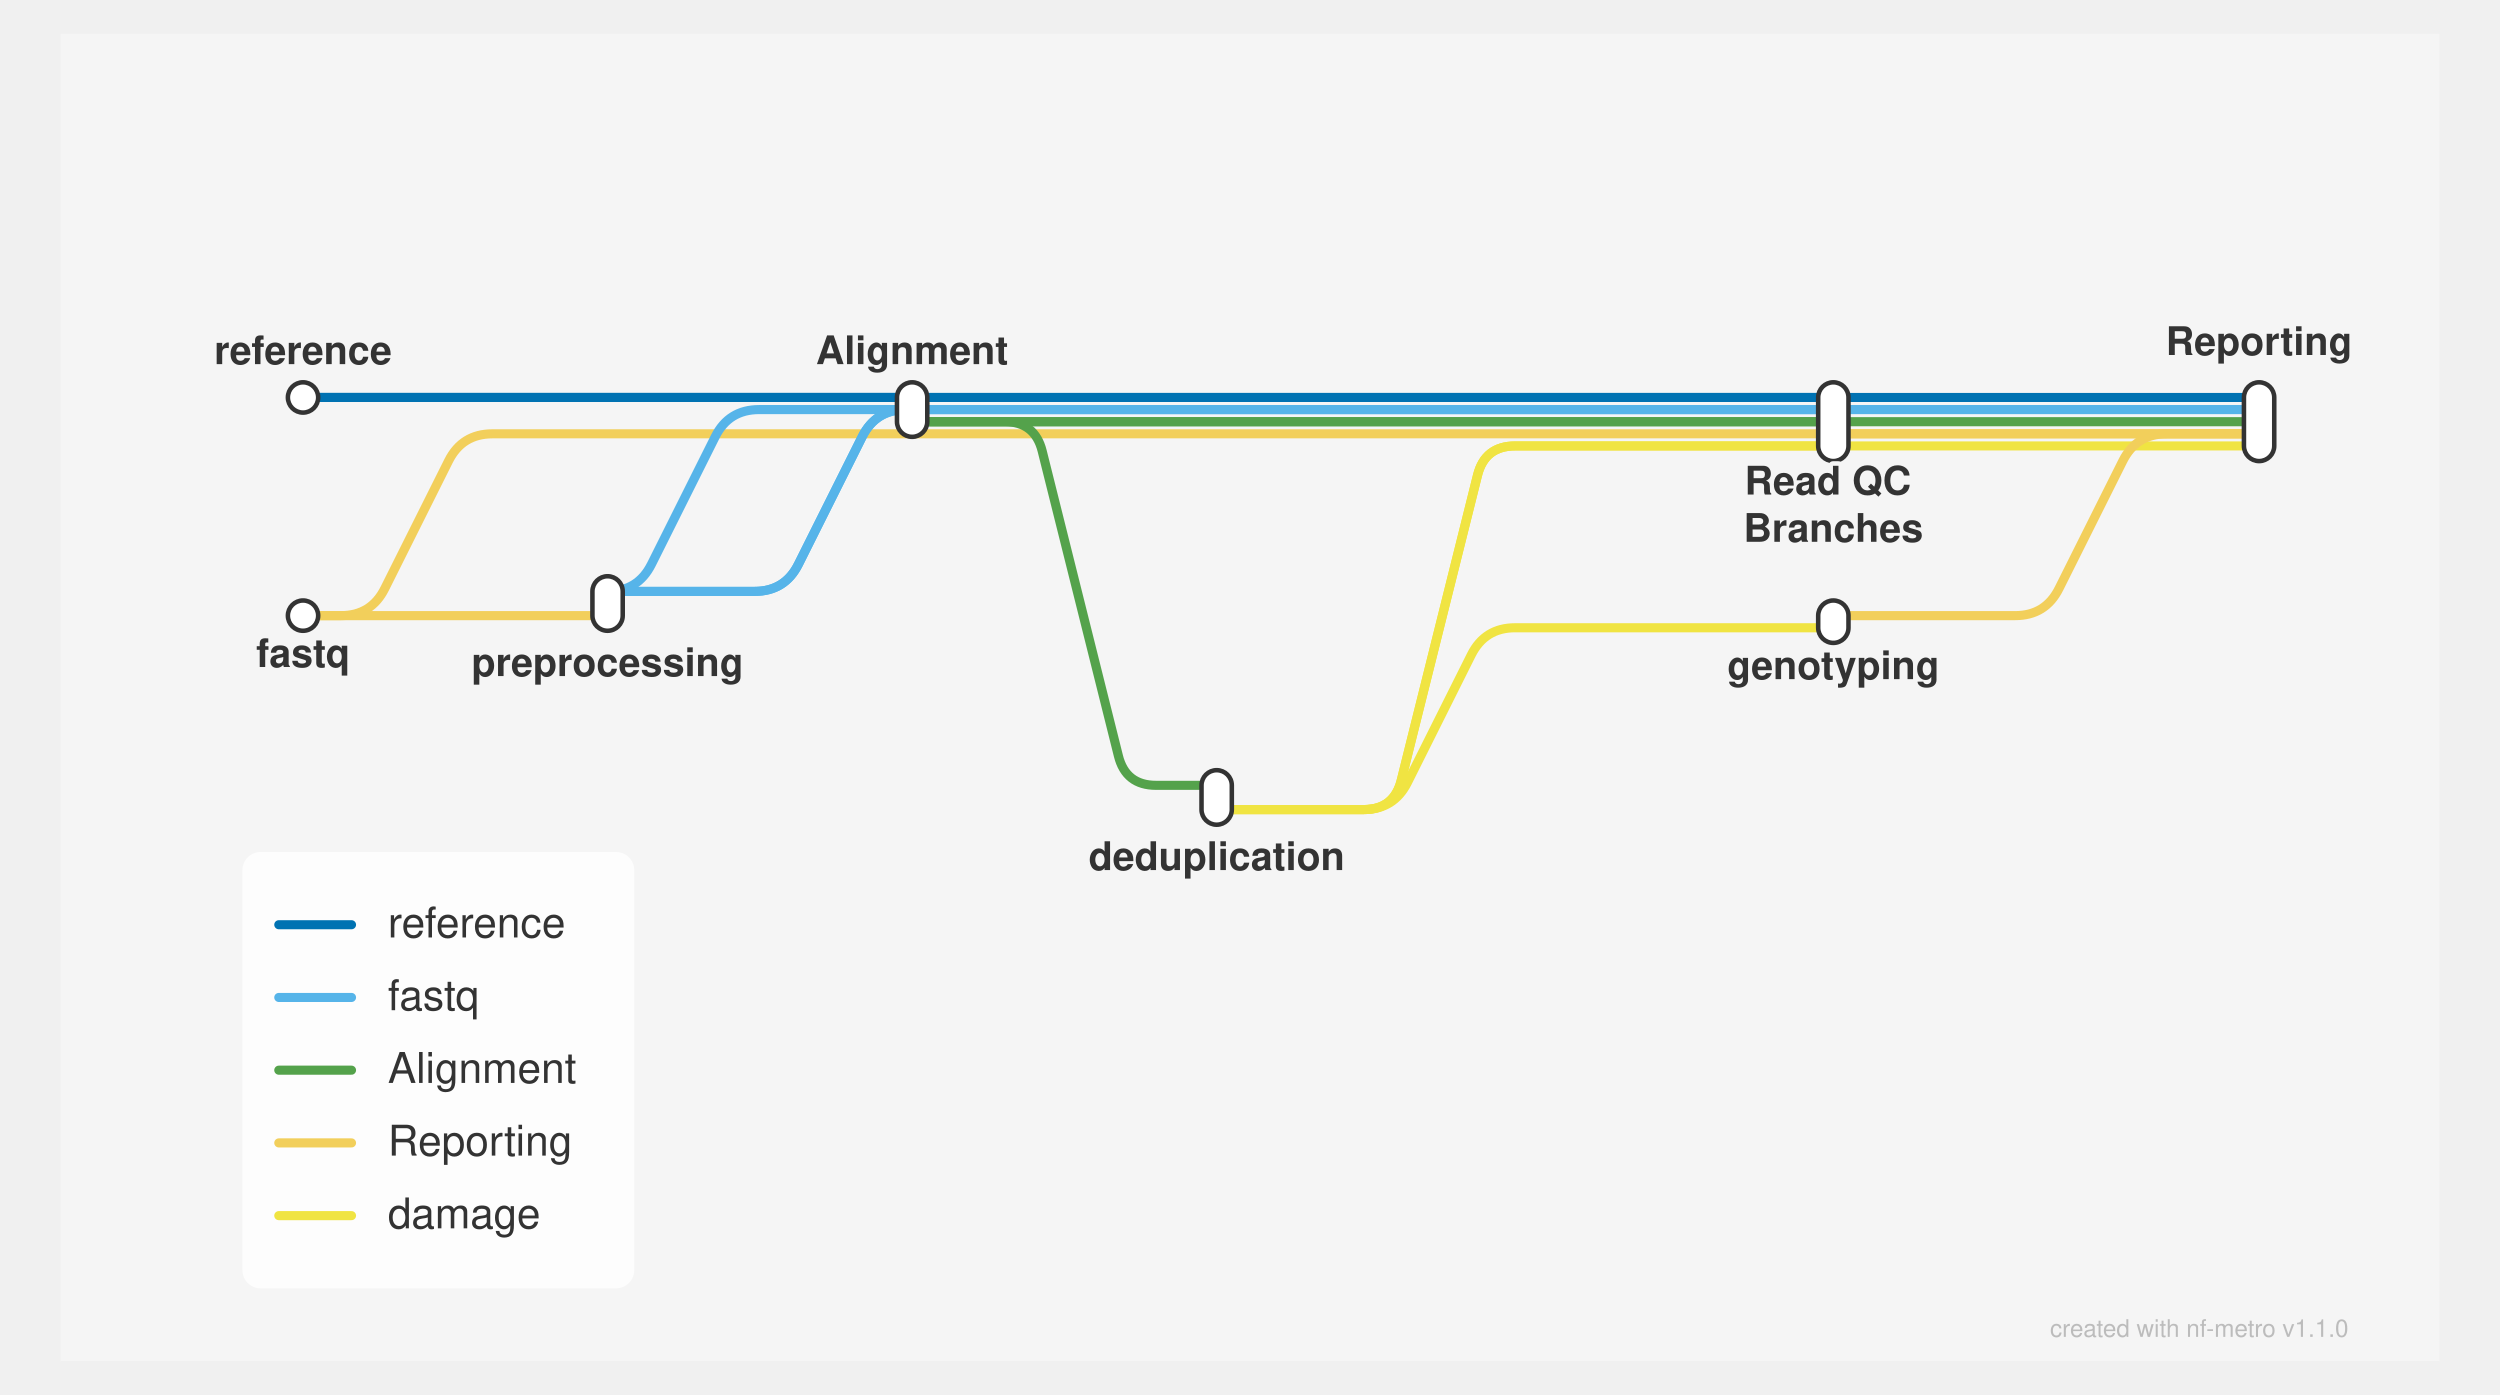
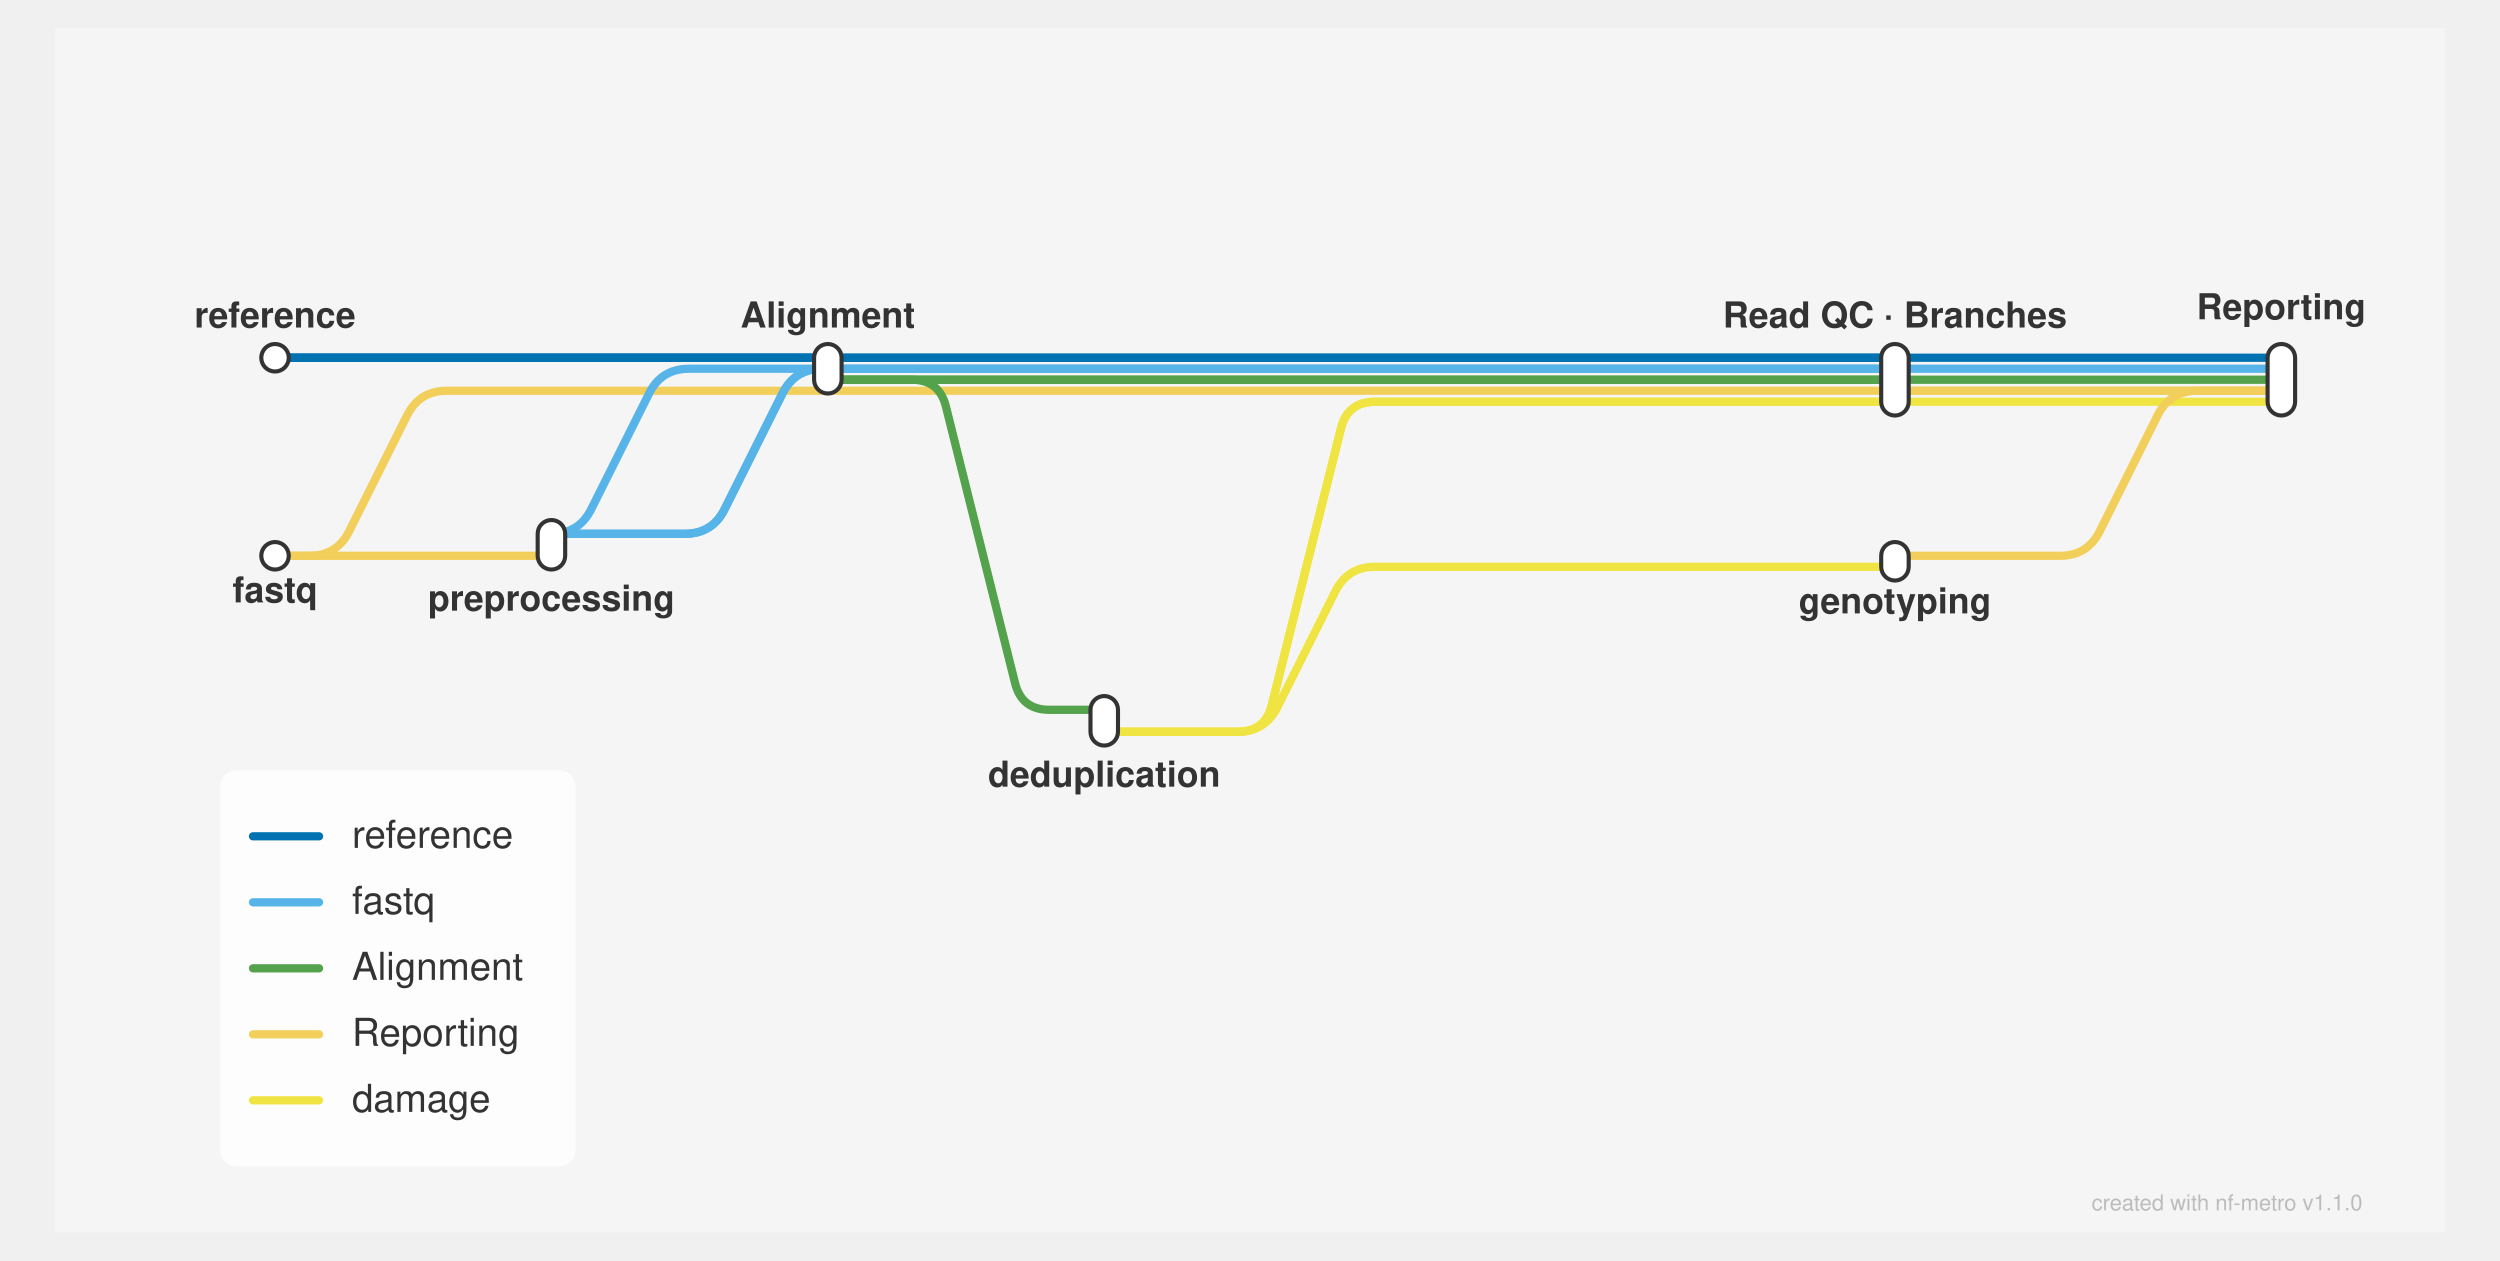
- <svg xmlns="http://www.w3.org/2000/svg" width="785" height="438" viewBox="-20 0 825 438" style="color-scheme: light">
+ <svg xmlns="http://www.w3.org/2000/svg" width="869" height="438" viewBox="-20 0 909 438" style="color-scheme: light">
  <defs>
</defs>
  <style>.nf-metro-bg { fill: var(--nfm-map-bg, light-dark(#f5f5f5, #2b2b2b)); }
.nf-metro-title { fill: var(--nfm-map-title-color, light-dark(#111111, #ffffff)); }
.nf-metro-station-label { fill: var(--nfm-map-label-color, light-dark(#333333, #e0e0e0)); }
.nf-metro-section-box { fill: var(--nfm-map-section-fill, light-dark(#ededed, #373737)); stroke: var(--nfm-map-section-stroke, light-dark(#e6e6e6, #595959)); }
.nf-metro-section-label { fill: var(--nfm-map-section-label-color, light-dark(#666666, #c8c8c8)); }
.nf-metro-group-label { fill: var(--nfm-map-section-label-color, light-dark(#666666, #c8c8c8)); }
.nf-metro-group-underline { stroke: var(--nfm-map-section-label-color, light-dark(#666666, #c8c8c8)); }
.nf-metro-legend-bg { fill: var(--nfm-map-legend-bg, light-dark(rgba(255, 255, 255, 0.8), rgba(0, 0, 0, 0.3))); }
.nf-metro-legend-text { fill: var(--nfm-map-legend-text-color, light-dark(#333333, #e0e0e0)); }
.nf-metro-marker-stroke { stroke: var(--nfm-map-marker-stroke, light-dark(#333333, #f0f0f0)); }
.nf-metro-label-halo { fill: var(--nfm-map-bg, light-dark(#f5f5f5, #2b2b2b)); stroke: var(--nfm-map-bg, light-dark(#f5f5f5, #2b2b2b)); }</style>
-   <rect x="0" y="0" width="785" height="438" fill="#f5f5f5" class="nf-metro-bg" />
-   <path d="M381.5,256.0 L430.0,256.0 Q440.0,256.0,444.472,247.056 L465.528,204.944 Q470.0,196.0,480.0,196.0 L585.0,196.0" stroke="#F0E442" stroke-width="3.0" fill="none" stroke-linecap="round" stroke-linejoin="round" class="metro-line-damage" data-line-id="damage" />
-   <path d="M381.5,256.0 L430.0,256.0 Q440.0,256.0,442.425,246.299 L467.575,145.701 Q470.0,136.0,480.0,136.0 L585.0,136.0" stroke="#F0E442" stroke-width="3.0" fill="none" stroke-linecap="round" stroke-linejoin="round" class="metro-line-damage" data-line-id="damage" />
-   <path d="M381.5,256.0 L430.0,256.0 Q440.0,256.0,442.425,246.299 L467.575,145.701 Q470.0,136.0,480.0,136.0 L725.5,136.0" stroke="#F0E442" stroke-width="3.0" fill="none" stroke-linecap="round" stroke-linejoin="round" class="metro-line-damage" data-line-id="damage" />
+   <rect x="0" y="0" width="869" height="438" fill="#f5f5f5" class="nf-metro-bg" />
+   <path d="M381.5,256.0 L430.0,256.0 Q440.0,256.0,444.472,247.056 L465.528,204.944 Q470.0,196.0,480.0,196.0 L669.0,196.0" stroke="#F0E442" stroke-width="3.0" fill="none" stroke-linecap="round" stroke-linejoin="round" class="metro-line-damage" data-line-id="damage" />
+   <path d="M381.5,256.0 L430.0,256.0 Q440.0,256.0,442.425,246.299 L467.575,145.701 Q470.0,136.0,480.0,136.0 L669.0,136.0" stroke="#F0E442" stroke-width="3.0" fill="none" stroke-linecap="round" stroke-linejoin="round" class="metro-line-damage" data-line-id="damage" />
+   <path d="M381.5,256.0 L430.0,256.0 Q440.0,256.0,442.425,246.299 L467.575,145.701 Q470.0,136.0,480.0,136.0 L809.5,136.0" stroke="#F0E442" stroke-width="3.0" fill="none" stroke-linecap="round" stroke-linejoin="round" class="metro-line-damage" data-line-id="damage" />
  <path d="M80.0,192.0 L180.5,192.0" stroke="#F2CF5B" stroke-width="3.0" stroke-linecap="round" class="metro-line-report" data-line-id="report" />
-   <path d="M80.0,192.0 L92.5,192.0 Q102.5,192.0,106.972,183.056 L128.028,140.944 Q132.5,132.0,142.5,132.0 L725.5,132.0" stroke="#F2CF5B" stroke-width="3.0" fill="none" stroke-linecap="round" stroke-linejoin="round" class="metro-line-report" data-line-id="report" />
-   <path d="M585.0,192.0 L645.0,192.0 Q655.0,192.0,659.472,183.056 L680.528,140.944 Q685.0,132.0,695.0,132.0 L725.5,132.0" stroke="#F2CF5B" stroke-width="3.0" fill="none" stroke-linecap="round" stroke-linejoin="round" class="metro-line-report" data-line-id="report" />
-   <path d="M585.0,132.0 L725.5,132.0" stroke="#F2CF5B" stroke-width="3.0" stroke-linecap="round" class="metro-line-report" data-line-id="report" />
+   <path d="M80.0,192.0 L92.5,192.0 Q102.5,192.0,106.972,183.056 L128.028,140.944 Q132.5,132.0,142.5,132.0 L809.5,132.0" stroke="#F2CF5B" stroke-width="3.0" fill="none" stroke-linecap="round" stroke-linejoin="round" class="metro-line-report" data-line-id="report" />
+   <path d="M669.0,192.0 L729.0,192.0 Q739.0,192.0,743.472,183.056 L764.528,140.944 Q769.0,132.0,779.0,132.0 L809.5,132.0" stroke="#F2CF5B" stroke-width="3.0" fill="none" stroke-linecap="round" stroke-linejoin="round" class="metro-line-report" data-line-id="report" />
+   <path d="M669.0,132.0 L809.5,132.0" stroke="#F2CF5B" stroke-width="3.0" stroke-linecap="round" class="metro-line-report" data-line-id="report" />
  <path d="M281.0,128.0 L311.5,128.0 Q321.5,128.0,323.925,137.701 L349.075,238.299 Q351.5,248.0,361.5,248.0 L381.5,248.0" stroke="#54A24B" stroke-width="3.0" fill="none" stroke-linecap="round" stroke-linejoin="round" class="metro-line-align" data-line-id="align" />
-   <path d="M281.0,128.0 L585.0,128.0" stroke="#54A24B" stroke-width="3.0" stroke-linecap="round" class="metro-line-align" data-line-id="align" />
-   <path d="M281.0,128.0 L725.5,128.0" stroke="#54A24B" stroke-width="3.0" stroke-linecap="round" class="metro-line-align" data-line-id="align" />
+   <path d="M281.0,128.0 L669.0,128.0" stroke="#54A24B" stroke-width="3.0" stroke-linecap="round" class="metro-line-align" data-line-id="align" />
+   <path d="M281.0,128.0 L809.5,128.0" stroke="#54A24B" stroke-width="3.0" stroke-linecap="round" class="metro-line-align" data-line-id="align" />
  <path d="M180.5,184.0 L180.5,184.0 Q190.5,184.0,194.972,175.056 L216.028,132.944 Q220.5,124.0,230.5,124.0 L281.0,124.0" stroke="#56B4E9" stroke-width="3.0" fill="none" stroke-linecap="round" stroke-linejoin="round" class="metro-line-fastq" data-line-id="fastq" />
-   <path d="M180.5,184.0 L229.0,184.0 Q239.0,184.0,243.472,175.056 L264.528,132.944 Q269.0,124.0,279.0,124.0 L585.0,124.0" stroke="#56B4E9" stroke-width="3.0" fill="none" stroke-linecap="round" stroke-linejoin="round" class="metro-line-fastq" data-line-id="fastq" />
-   <path d="M180.5,184.0 L229.0,184.0 Q239.0,184.0,243.472,175.056 L264.528,132.944 Q269.0,124.0,279.0,124.0 L725.5,124.0" stroke="#56B4E9" stroke-width="3.0" fill="none" stroke-linecap="round" stroke-linejoin="round" class="metro-line-fastq" data-line-id="fastq" />
+   <path d="M180.5,184.0 L229.0,184.0 Q239.0,184.0,243.472,175.056 L264.528,132.944 Q269.0,124.0,279.0,124.0 L669.0,124.0" stroke="#56B4E9" stroke-width="3.0" fill="none" stroke-linecap="round" stroke-linejoin="round" class="metro-line-fastq" data-line-id="fastq" />
+   <path d="M180.5,184.0 L229.0,184.0 Q239.0,184.0,243.472,175.056 L264.528,132.944 Q269.0,124.0,279.0,124.0 L809.5,124.0" stroke="#56B4E9" stroke-width="3.0" fill="none" stroke-linecap="round" stroke-linejoin="round" class="metro-line-fastq" data-line-id="fastq" />
  <path d="M80.0,120.0 L281.0,120.0" stroke="#0072B2" stroke-width="3.0" stroke-linecap="round" class="metro-line-reference" data-line-id="reference" />
-   <path d="M80.0,120.0 L585.0,120.0" stroke="#0072B2" stroke-width="3.0" stroke-linecap="round" class="metro-line-reference" data-line-id="reference" />
-   <path d="M80.0,120.0 L725.5,120.0" stroke="#0072B2" stroke-width="3.0" stroke-linecap="round" class="metro-line-reference" data-line-id="reference" />
+   <path d="M80.0,120.0 L669.0,120.0" stroke="#0072B2" stroke-width="3.0" stroke-linecap="round" class="metro-line-reference" data-line-id="reference" />
+   <path d="M80.0,120.0 L809.5,120.0" stroke="#0072B2" stroke-width="3.0" stroke-linecap="round" class="metro-line-reference" data-line-id="reference" />
  <g class="nf-metro-station-group" data-node-id="g_reference_reference" data-node-cx="80.0" data-node-cy="120.0" data-node-r="5.0" data-node-groups="reference" data-node-w="10.0" data-node-h="10.0" data-node-rx="5.0">
    <rect x="75.0" y="115.0" width="10.0" height="10.0" rx="5.0" ry="5.0" fill="#ffffff" stroke="#333333" stroke-width="1.5" class="nf-metro-station" data-station-id="g_reference_reference" data-station-lines="reference" data-station-label="reference" />
  </g>
  <g class="nf-metro-station-group" data-node-id="g_fastq_report" data-node-cx="80.0" data-node-cy="192.0" data-node-r="5.0" data-node-groups="report" data-node-w="10.0" data-node-h="10.0" data-node-rx="5.0">
    <rect x="75.0" y="187.0" width="10.0" height="10.0" rx="5.0" ry="5.0" fill="#ffffff" stroke="#333333" stroke-width="1.5" class="nf-metro-station" data-station-id="g_fastq_report" data-station-lines="report" data-station-label="fastq" />
  </g>
  <g class="nf-metro-station-group" data-node-id="g_preprocessing_fastq" data-node-cx="180.5" data-node-cy="188.0" data-node-r="5.0" data-node-groups="fastq,report" data-node-w="10.0" data-node-h="18.0" data-node-rx="5.0">
    <rect x="175.5" y="179.0" width="10.0" height="18.0" rx="5.0" ry="5.0" fill="#ffffff" stroke="#333333" stroke-width="1.5" class="nf-metro-station" data-station-id="g_preprocessing_fastq" data-station-lines="fastq,report" data-station-label="preprocessing" />
  </g>
  <g class="nf-metro-station-group" data-node-id="g_align_align" data-node-cx="281.0" data-node-cy="124.0" data-node-r="5.0" data-node-groups="align,fastq,reference" data-node-w="10.0" data-node-h="18.0" data-node-rx="5.0">
    <rect x="276.0" y="115.0" width="10.0" height="18.0" rx="5.0" ry="5.0" fill="#ffffff" stroke="#333333" stroke-width="1.5" class="nf-metro-station" data-station-id="g_align_align" data-station-lines="align,fastq,reference" data-station-label="Alignment" />
  </g>
  <g class="nf-metro-station-group" data-node-id="g_deduplication_damage" data-node-cx="381.5" data-node-cy="252.0" data-node-r="5.0" data-node-groups="align,damage" data-node-w="10.0" data-node-h="18.0" data-node-rx="5.0">
    <rect x="376.5" y="243.0" width="10.0" height="18.0" rx="5.0" ry="5.0" fill="#ffffff" stroke="#333333" stroke-width="1.5" class="nf-metro-station" data-station-id="g_deduplication_damage" data-station-lines="align,damage" data-station-label="deduplication" />
  </g>
-   <g class="nf-metro-station-group" data-node-id="g_qc_branches_report" data-node-cx="585.0" data-node-cy="128.0" data-node-r="5.0" data-node-groups="align,damage,fastq,reference,report" data-node-w="10.0" data-node-h="26.0" data-node-rx="5.0">
-     <rect x="580.0" y="115.0" width="10.0" height="26.0" rx="5.0" ry="5.0" fill="#ffffff" stroke="#333333" stroke-width="1.5" class="nf-metro-station" data-station-id="g_qc_branches_report" data-station-lines="align,damage,fastq,reference,report" data-station-label="Read QC Branches" />
+   <g class="nf-metro-station-group" data-node-id="g_qc_branches_report" data-node-cx="669.0" data-node-cy="128.0" data-node-r="5.0" data-node-groups="align,damage,fastq,reference,report" data-node-w="10.0" data-node-h="26.0" data-node-rx="5.0">
+     <rect x="664.0" y="115.0" width="10.0" height="26.0" rx="5.0" ry="5.0" fill="#ffffff" stroke="#333333" stroke-width="1.5" class="nf-metro-station" data-station-id="g_qc_branches_report" data-station-lines="align,damage,fastq,reference,report" data-station-label="Read QC · Branches" />
  </g>
-   <g class="nf-metro-station-group" data-node-id="g_genotyping_report" data-node-cx="585.0" data-node-cy="194.0" data-node-r="5.0" data-node-groups="damage,report" data-node-w="10.0" data-node-h="14.0" data-node-rx="5.0">
-     <rect x="580.0" y="187.0" width="10.0" height="14.0" rx="5.0" ry="5.0" fill="#ffffff" stroke="#333333" stroke-width="1.5" class="nf-metro-station" data-station-id="g_genotyping_report" data-station-lines="damage,report" data-station-label="genotyping" />
+   <g class="nf-metro-station-group" data-node-id="g_genotyping_report" data-node-cx="669.0" data-node-cy="194.0" data-node-r="5.0" data-node-groups="damage,report" data-node-w="10.0" data-node-h="14.0" data-node-rx="5.0">
+     <rect x="664.0" y="187.0" width="10.0" height="14.0" rx="5.0" ry="5.0" fill="#ffffff" stroke="#333333" stroke-width="1.5" class="nf-metro-station" data-station-id="g_genotyping_report" data-station-lines="damage,report" data-station-label="genotyping" />
  </g>
-   <g class="nf-metro-station-group" data-node-id="g_report_generic" data-node-cx="725.5" data-node-cy="128.0" data-node-r="5.0" data-node-groups="align,damage,fastq,reference,report" data-node-w="10.0" data-node-h="26.0" data-node-rx="5.0">
-     <rect x="720.5" y="115.0" width="10.0" height="26.0" rx="5.0" ry="5.0" fill="#ffffff" stroke="#333333" stroke-width="1.5" class="nf-metro-station" data-station-id="g_report_generic" data-station-lines="align,damage,fastq,reference,report" data-station-label="Reporting" />
+   <g class="nf-metro-station-group" data-node-id="g_report_generic" data-node-cx="809.5" data-node-cy="128.0" data-node-r="5.0" data-node-groups="align,damage,fastq,reference,report" data-node-w="10.0" data-node-h="26.0" data-node-rx="5.0">
+     <rect x="804.5" y="115.0" width="10.0" height="26.0" rx="5.0" ry="5.0" fill="#ffffff" stroke="#333333" stroke-width="1.5" class="nf-metro-station" data-station-id="g_report_generic" data-station-lines="align,damage,fastq,reference,report" data-station-label="Reporting" />
  </g>
  <text x="80.0" y="109.0" font-size="13.0" fill="#f5f5f5" stroke="#f5f5f5" stroke-width="3.0" stroke-linejoin="round" font-family="'Helvetica Neue', Helvetica, Arial, sans-serif" font-weight="bold" aria-hidden="true" class="nf-metro-label-halo" text-anchor="middle" dominant-baseline="auto">reference</text>
  <text x="80.0" y="109.0" font-size="13.0" fill="#333333" font-family="'Helvetica Neue', Helvetica, Arial, sans-serif" font-weight="bold" text-anchor="middle" dominant-baseline="auto" data-station-id="g_reference_reference" class="nf-metro-station-label">reference</text>
  <text x="80.0" y="203.0" font-size="13.0" fill="#f5f5f5" stroke="#f5f5f5" stroke-width="3.0" stroke-linejoin="round" font-family="'Helvetica Neue', Helvetica, Arial, sans-serif" font-weight="bold" aria-hidden="true" class="nf-metro-label-halo" text-anchor="middle" dominant-baseline="hanging">fastq</text>
  <text x="80.0" y="203.0" font-size="13.0" fill="#333333" font-family="'Helvetica Neue', Helvetica, Arial, sans-serif" font-weight="bold" text-anchor="middle" dominant-baseline="hanging" data-station-id="g_fastq_report" class="nf-metro-station-label">fastq</text>
  <text x="180.5" y="206.0" font-size="13.0" fill="#f5f5f5" stroke="#f5f5f5" stroke-width="3.0" stroke-linejoin="round" font-family="'Helvetica Neue', Helvetica, Arial, sans-serif" font-weight="bold" aria-hidden="true" class="nf-metro-label-halo" text-anchor="middle" dominant-baseline="hanging">preprocessing</text>
  <text x="180.5" y="206.0" font-size="13.0" fill="#333333" font-family="'Helvetica Neue', Helvetica, Arial, sans-serif" font-weight="bold" text-anchor="middle" dominant-baseline="hanging" data-station-id="g_preprocessing_fastq" class="nf-metro-station-label">preprocessing</text>
  <text x="281.0" y="109.0" font-size="13.0" fill="#f5f5f5" stroke="#f5f5f5" stroke-width="3.0" stroke-linejoin="round" font-family="'Helvetica Neue', Helvetica, Arial, sans-serif" font-weight="bold" aria-hidden="true" class="nf-metro-label-halo" text-anchor="middle" dominant-baseline="auto">Alignment</text>
  <text x="281.0" y="109.0" font-size="13.0" fill="#333333" font-family="'Helvetica Neue', Helvetica, Arial, sans-serif" font-weight="bold" text-anchor="middle" dominant-baseline="auto" data-station-id="g_align_align" class="nf-metro-station-label">Alignment</text>
  <text x="381.5" y="270.0" font-size="13.0" fill="#f5f5f5" stroke="#f5f5f5" stroke-width="3.0" stroke-linejoin="round" font-family="'Helvetica Neue', Helvetica, Arial, sans-serif" font-weight="bold" aria-hidden="true" class="nf-metro-label-halo" text-anchor="middle" dominant-baseline="hanging">deduplication</text>
  <text x="381.5" y="270.0" font-size="13.0" fill="#333333" font-family="'Helvetica Neue', Helvetica, Arial, sans-serif" font-weight="bold" text-anchor="middle" dominant-baseline="hanging" data-station-id="g_deduplication_damage" class="nf-metro-station-label">deduplication</text>
-   <text x="585.0" y="146.08" font-size="13.0" fill="#f5f5f5" stroke="#f5f5f5" stroke-width="3.0" stroke-linejoin="round" font-family="'Helvetica Neue', Helvetica, Arial, sans-serif" font-weight="bold" aria-hidden="true" class="nf-metro-label-halo" text-anchor="middle" dominant-baseline="hanging">
-     <tspan x="585.0" dy="0em">Read QC</tspan>
-     <tspan x="585.0" dy="1.2em">Branches</tspan>
-   </text>
-   <text x="585.0" y="146.08" font-size="13.0" fill="#333333" font-family="'Helvetica Neue', Helvetica, Arial, sans-serif" font-weight="bold" text-anchor="middle" dominant-baseline="hanging" data-station-id="g_qc_branches_report" class="nf-metro-station-label">
-     <tspan x="585.0" dy="0em">Read QC</tspan>
-     <tspan x="585.0" dy="1.2em">Branches</tspan>
-   </text>
-   <text x="585.0" y="207.0" font-size="13.0" fill="#f5f5f5" stroke="#f5f5f5" stroke-width="3.0" stroke-linejoin="round" font-family="'Helvetica Neue', Helvetica, Arial, sans-serif" font-weight="bold" aria-hidden="true" class="nf-metro-label-halo" text-anchor="middle" dominant-baseline="hanging">genotyping</text>
-   <text x="585.0" y="207.0" font-size="13.0" fill="#333333" font-family="'Helvetica Neue', Helvetica, Arial, sans-serif" font-weight="bold" text-anchor="middle" dominant-baseline="hanging" data-station-id="g_genotyping_report" class="nf-metro-station-label">genotyping</text>
-   <text x="725.5" y="106.0" font-size="13.0" fill="#f5f5f5" stroke="#f5f5f5" stroke-width="3.0" stroke-linejoin="round" font-family="'Helvetica Neue', Helvetica, Arial, sans-serif" font-weight="bold" aria-hidden="true" class="nf-metro-label-halo" text-anchor="middle" dominant-baseline="auto">Reporting</text>
-   <text x="725.5" y="106.0" font-size="13.0" fill="#333333" font-family="'Helvetica Neue', Helvetica, Arial, sans-serif" font-weight="bold" text-anchor="middle" dominant-baseline="auto" data-station-id="g_report_generic" class="nf-metro-station-label">Reporting</text>
+   <text x="669.0" y="109.0" font-size="13.0" fill="#f5f5f5" stroke="#f5f5f5" stroke-width="3.0" stroke-linejoin="round" font-family="'Helvetica Neue', Helvetica, Arial, sans-serif" font-weight="bold" aria-hidden="true" class="nf-metro-label-halo" text-anchor="middle" dominant-baseline="auto">Read QC · Branches</text>
+   <text x="669.0" y="109.0" font-size="13.0" fill="#333333" font-family="'Helvetica Neue', Helvetica, Arial, sans-serif" font-weight="bold" text-anchor="middle" dominant-baseline="auto" data-station-id="g_qc_branches_report" class="nf-metro-station-label">Read QC · Branches</text>
+   <text x="669.0" y="207.0" font-size="13.0" fill="#f5f5f5" stroke="#f5f5f5" stroke-width="3.0" stroke-linejoin="round" font-family="'Helvetica Neue', Helvetica, Arial, sans-serif" font-weight="bold" aria-hidden="true" class="nf-metro-label-halo" text-anchor="middle" dominant-baseline="hanging">genotyping</text>
+   <text x="669.0" y="207.0" font-size="13.0" fill="#333333" font-family="'Helvetica Neue', Helvetica, Arial, sans-serif" font-weight="bold" text-anchor="middle" dominant-baseline="hanging" data-station-id="g_genotyping_report" class="nf-metro-station-label">genotyping</text>
+   <text x="809.5" y="106.0" font-size="13.0" fill="#f5f5f5" stroke="#f5f5f5" stroke-width="3.0" stroke-linejoin="round" font-family="'Helvetica Neue', Helvetica, Arial, sans-serif" font-weight="bold" aria-hidden="true" class="nf-metro-label-halo" text-anchor="middle" dominant-baseline="auto">Reporting</text>
+   <text x="809.5" y="106.0" font-size="13.0" fill="#333333" font-family="'Helvetica Neue', Helvetica, Arial, sans-serif" font-weight="bold" text-anchor="middle" dominant-baseline="auto" data-station-id="g_report_generic" class="nf-metro-station-label">Reporting</text>
  <rect x="60.0" y="270.0" width="129.3" height="144.0" rx="6" ry="6" fill="rgba(255, 255, 255, 0.8)" class="nf-metro-legend-bg" />
  <path d="M72.0,294.0 L96.0,294.0" stroke="#0072B2" stroke-width="3.0" stroke-linecap="round" />
  <text x="108.0" y="294.0" font-size="14.0" fill="#333333" font-family="'Helvetica Neue', Helvetica, Arial, sans-serif" dy="0.3em" class="nf-metro-legend-text">reference</text>
  <path d="M72.0,318.0 L96.0,318.0" stroke="#56B4E9" stroke-width="3.0" stroke-linecap="round" />
  <text x="108.0" y="318.0" font-size="14.0" fill="#333333" font-family="'Helvetica Neue', Helvetica, Arial, sans-serif" dy="0.3em" class="nf-metro-legend-text">fastq</text>
  <path d="M72.0,342.0 L96.0,342.0" stroke="#54A24B" stroke-width="3.0" stroke-linecap="round" />
  <text x="108.0" y="342.0" font-size="14.0" fill="#333333" font-family="'Helvetica Neue', Helvetica, Arial, sans-serif" dy="0.3em" class="nf-metro-legend-text">Alignment</text>
  <path d="M72.0,366.0 L96.0,366.0" stroke="#F2CF5B" stroke-width="3.0" stroke-linecap="round" />
  <text x="108.0" y="366.0" font-size="14.0" fill="#333333" font-family="'Helvetica Neue', Helvetica, Arial, sans-serif" dy="0.3em" class="nf-metro-legend-text">Reporting</text>
  <path d="M72.0,390.0 L96.0,390.0" stroke="#F0E442" stroke-width="3.0" stroke-linecap="round" />
  <text x="108.0" y="390.0" font-size="14.0" fill="#333333" font-family="'Helvetica Neue', Helvetica, Arial, sans-serif" dy="0.3em" class="nf-metro-legend-text">damage</text>
-   <text x="755.0" y="430.0" font-size="8" fill="rgba(150, 150, 150, 0.6)" font-family="'Helvetica Neue', Helvetica, Arial, sans-serif" text-anchor="end">created with nf-metro v1.1.0</text>
+   <text x="839.0" y="430.0" font-size="8" fill="rgba(150, 150, 150, 0.6)" font-family="'Helvetica Neue', Helvetica, Arial, sans-serif" text-anchor="end">created with nf-metro v1.1.0</text>
</svg>
